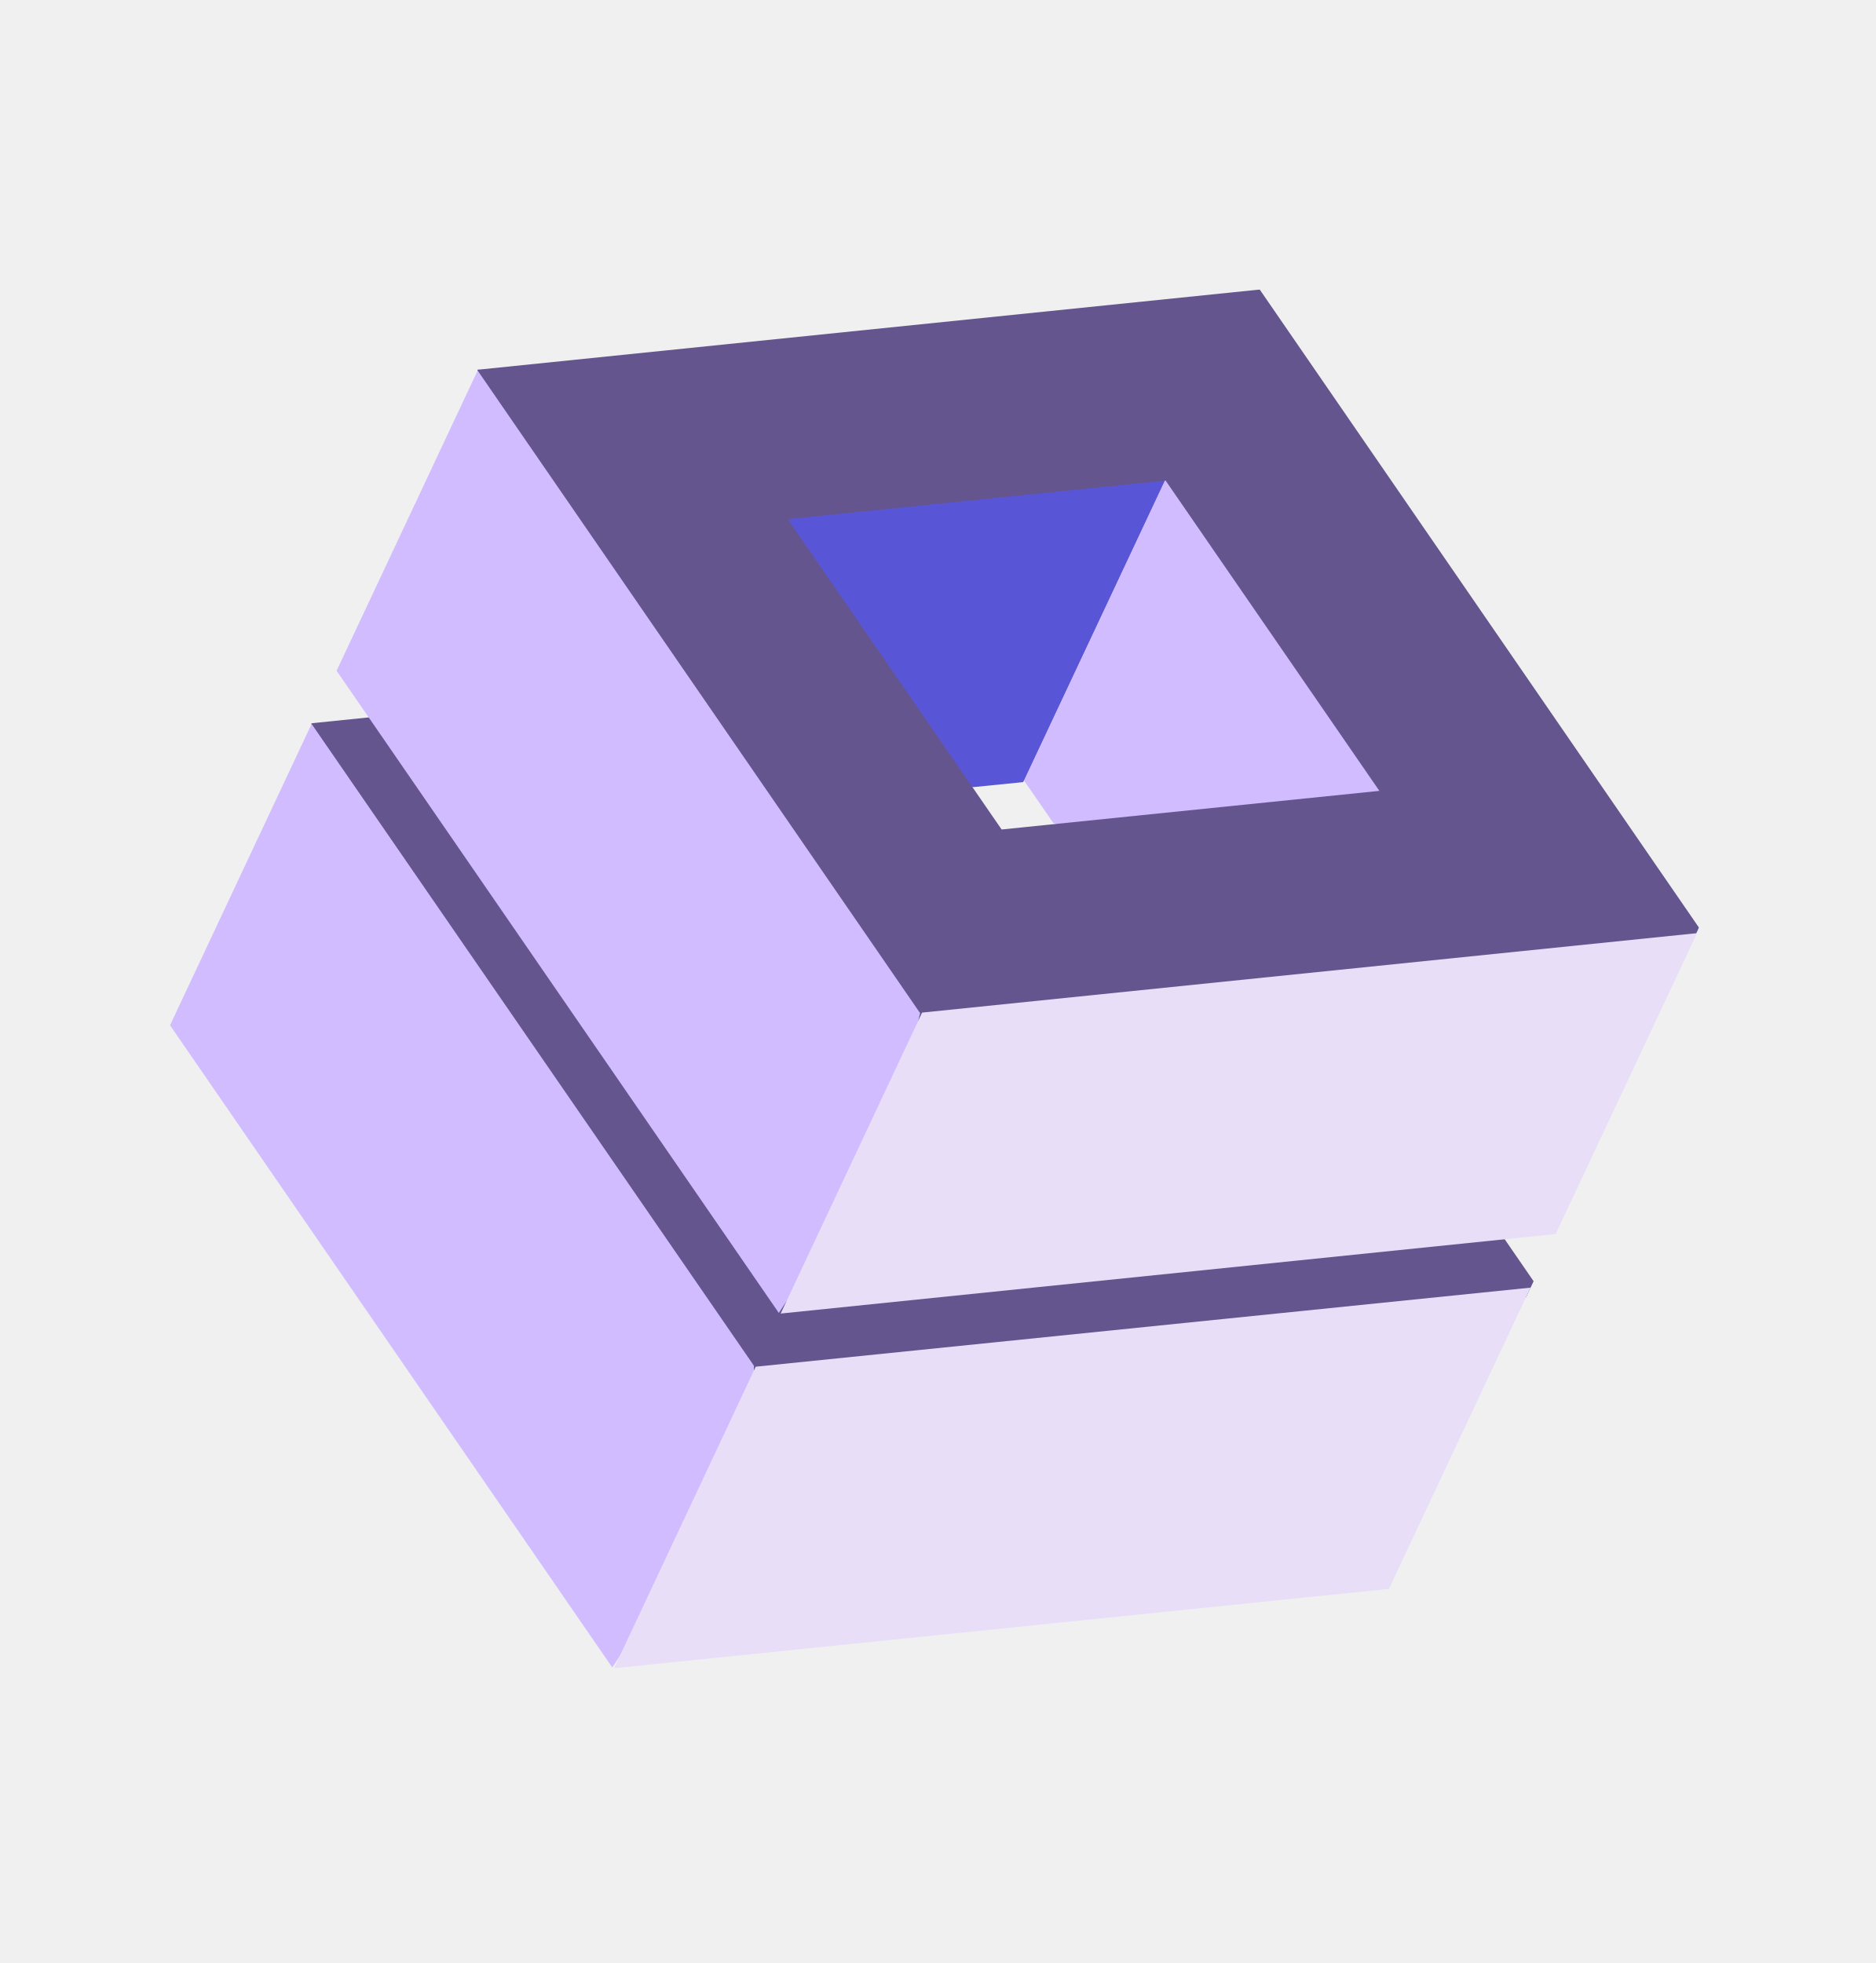
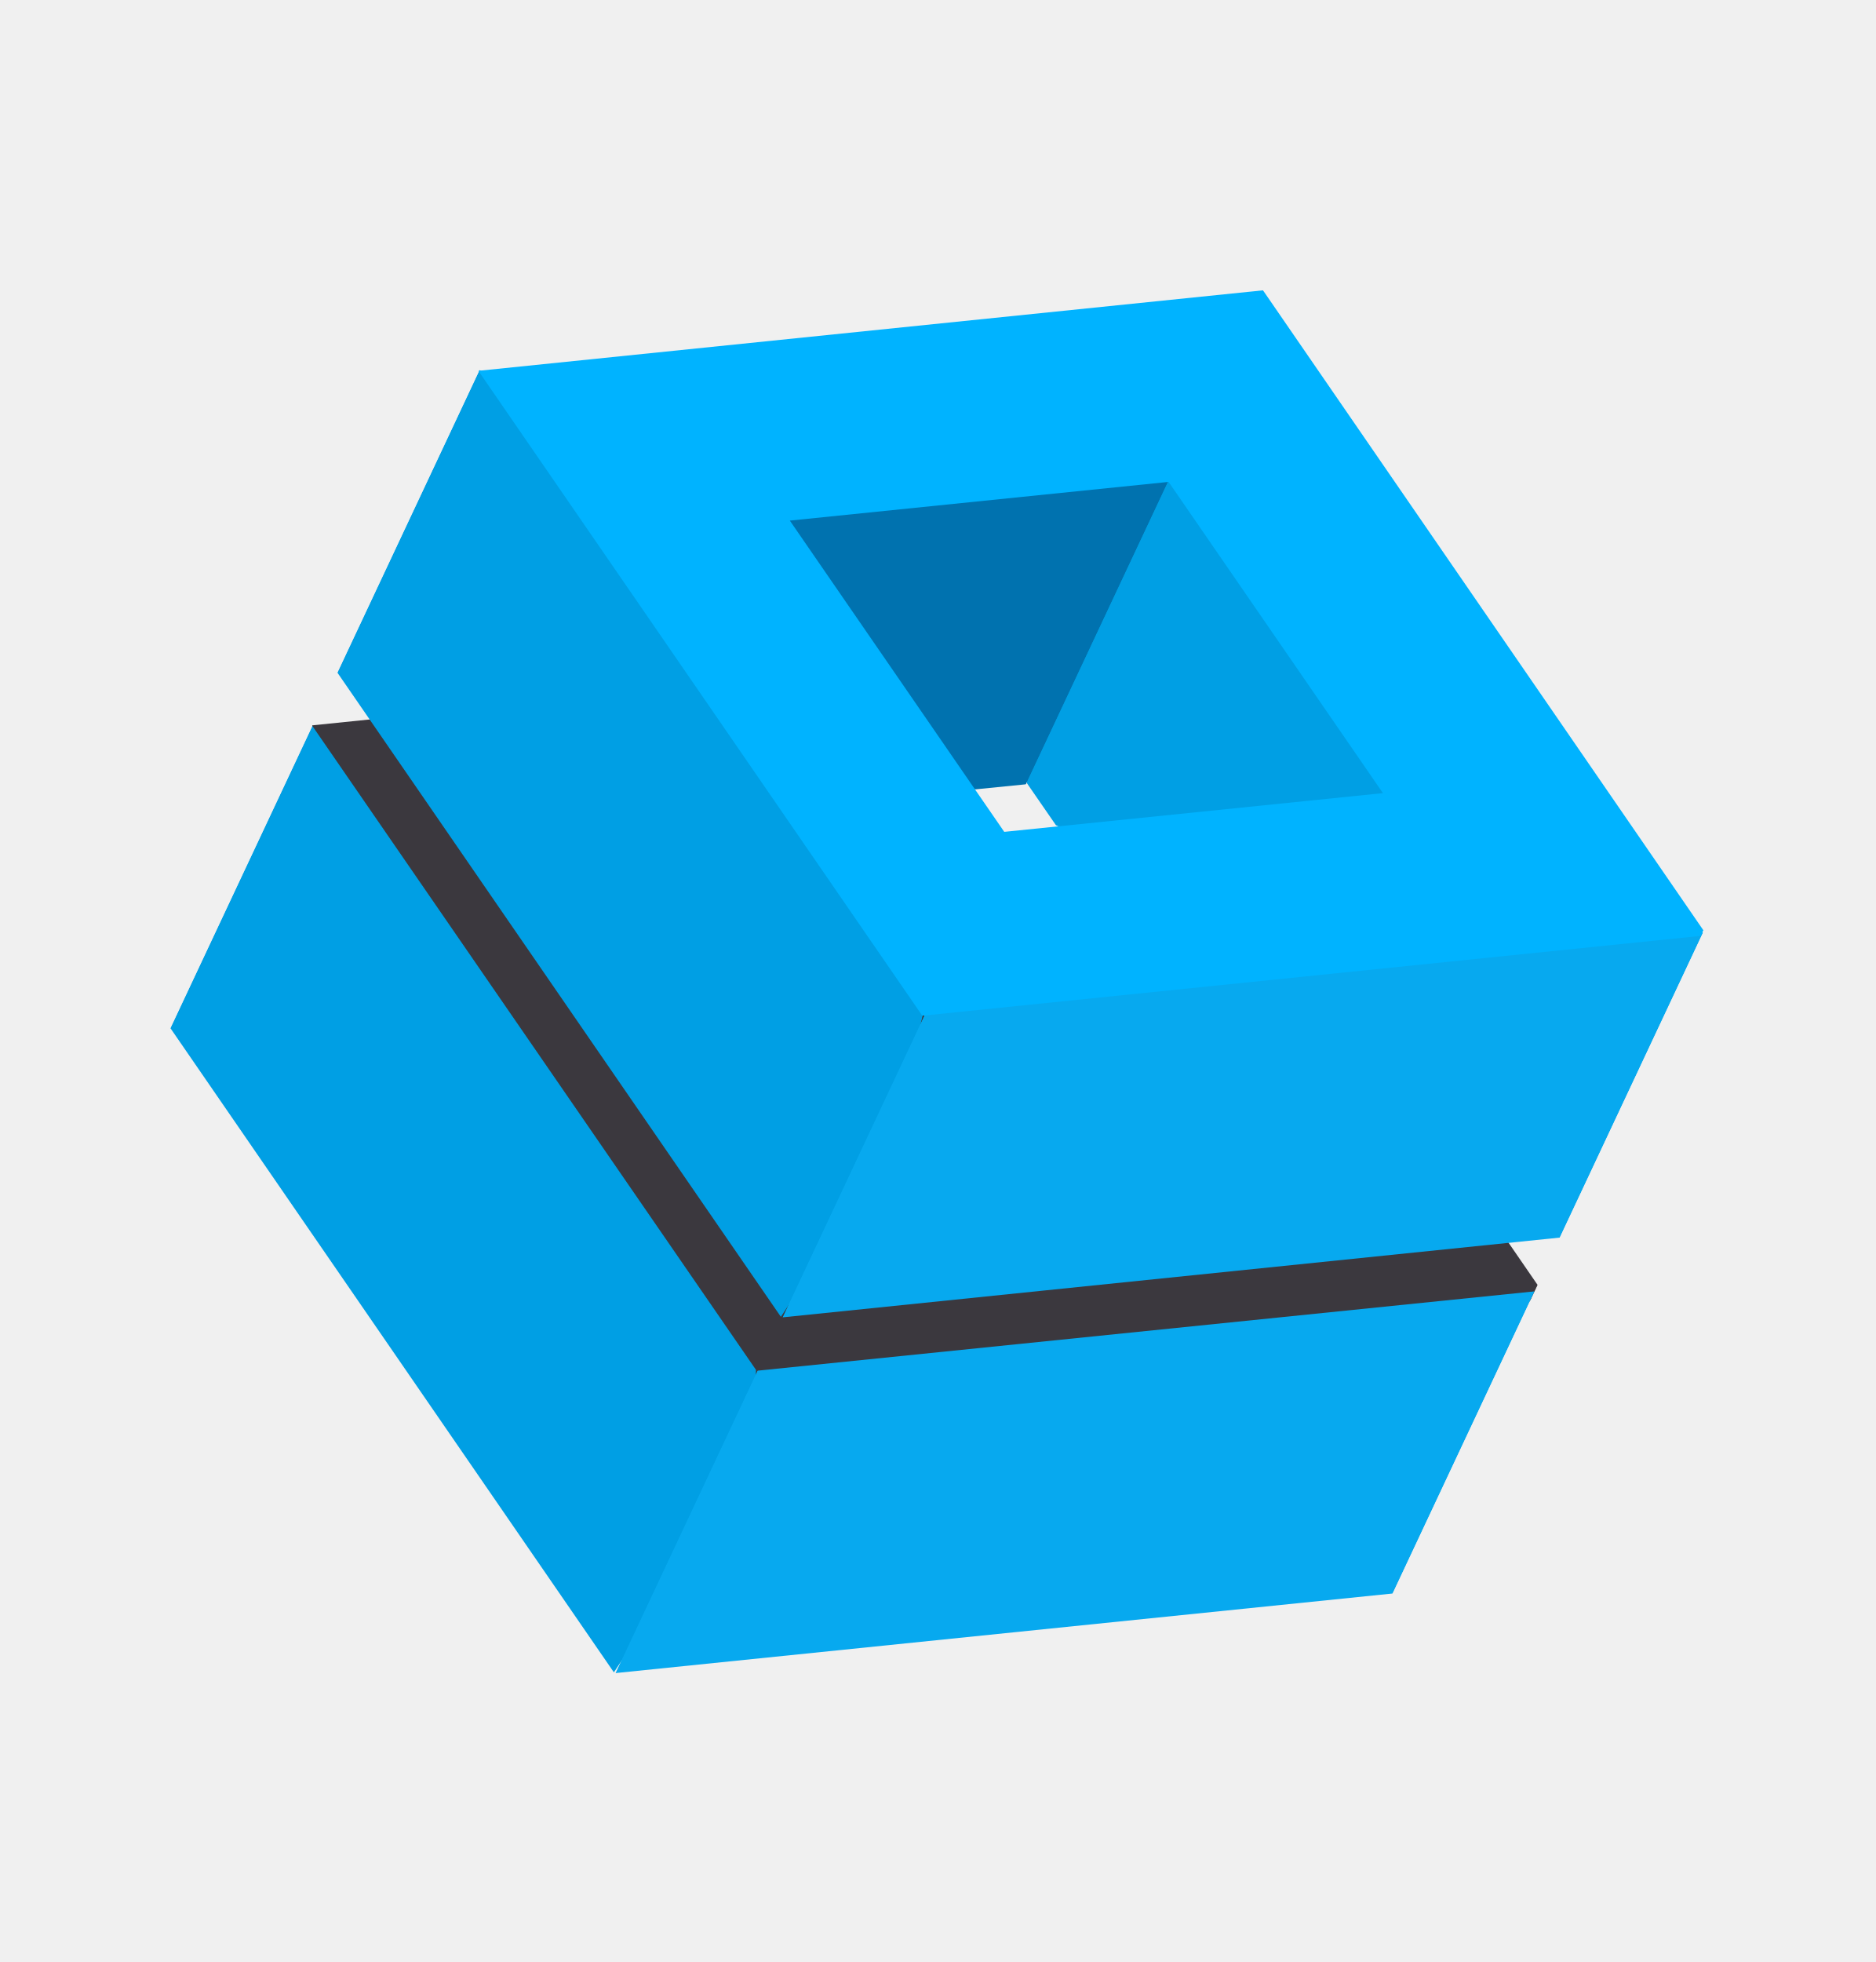
- <svg xmlns="http://www.w3.org/2000/svg" width="172" height="180" viewBox="0 0 172 180" fill="none">
-   <mask id="mask0_1_44" style="mask-type:luminance" maskUnits="userSpaceOnUse" x="11" y="52" width="136" height="104">
-     <path d="M34.847 52.888L146.803 104.333L123.001 155.013L11.045 103.568L34.847 52.888Z" fill="white" />
+ <svg xmlns="http://www.w3.org/2000/svg" width="175" height="183" viewBox="0 0 175 183" fill="none">
+   <mask id="mask0_2003_44" style="mask-type:luminance" maskUnits="userSpaceOnUse" x="11" y="53" width="139" height="106">
+     <path d="M35.553 53.953L149.763 106.435L125.482 158.136L11.271 105.654L35.553 53.953Z" fill="white" />
  </mask>
-   <g mask="url(#mask0_1_44)">
-     <mask id="mask1_1_44" style="mask-type:luminance" maskUnits="userSpaceOnUse" x="28" y="65" width="113" height="64">
-       <path d="M40.327 65.118L28.539 66.322L28.842 68.25L67.735 128.34L138.768 120.053L140.952 117.975L126.011 96.272L40.327 65.118Z" fill="white" />
+   <g mask="url(#mask0_2003_44)">
+     <mask id="mask1_2003_44" style="mask-type:luminance" maskUnits="userSpaceOnUse" x="29" y="66" width="115" height="65">
+       <path d="M41.143 66.428L29.118 67.656L29.427 69.623L69.103 130.924L141.566 122.469L143.795 120.35L128.552 98.209L41.143 66.428Z" fill="white" />
    </mask>
-     <g mask="url(#mask1_1_44)">
-       <path d="M34.271 54.118L11.539 102.518L123.494 153.961L146.227 105.561L34.271 54.118Z" fill="#65558F" />
+     <g mask="url(#mask1_2003_44)">
+       <path d="M34.965 55.206L11.775 104.581L125.985 157.06L149.175 107.685L34.965 55.206Z" fill="#3B383E" />
    </g>
  </g>
-   <mask id="mask2_1_44" style="mask-type:luminance" maskUnits="userSpaceOnUse" x="0" y="14" width="141" height="154">
-     <path d="M53.09 14.166L140.556 54.346L87.466 167.349L4.19172e-05 127.17L53.09 14.166Z" fill="white" />
+   <mask id="mask2_2003_44" style="mask-type:luminance" maskUnits="userSpaceOnUse" x="0" y="14" width="144" height="157">
+     <path d="M54.159 14.45L143.387 55.439L89.228 170.718L0 129.729L54.159 14.45Z" fill="white" />
  </mask>
-   <g mask="url(#mask2_1_44)">
-     <path d="M69.131 125.24L69.03 133.469L56.137 152.898L15.581 94.001L28.563 66.37L69.131 125.24ZM104.932 39.637L93.413 70.063L93.921 71.618L96.564 75.443L99.204 76.656L129.148 74.495L104.932 39.637ZM43.847 33.836L30.853 61.494L71.409 120.391L81.41 105.217L84.406 92.727L83.047 88.787L48.796 36.11L43.847 33.836Z" fill="#D0BCFF" />
+   <g mask="url(#mask2_2003_44)">
+     <path d="M70.527 127.768L70.424 136.162L57.272 155.983L15.899 95.899L29.142 67.711L70.527 127.768ZM107.049 40.44L95.298 71.479L95.817 73.065L98.513 76.968L101.206 78.205L131.753 76L107.049 40.44ZM44.734 34.523L31.478 62.738L72.851 122.821L83.054 107.341L86.11 94.6L84.724 90.58L49.783 36.842L44.734 34.523Z" fill="#009FE4" />
  </g>
-   <mask id="mask3_1_44" style="mask-type:luminance" maskUnits="userSpaceOnUse" x="61" y="28" width="48" height="48">
-     <path d="M76.212 28.981L108.409 43.77L93.347 75.828L61.15 61.039L76.212 28.981Z" fill="white" />
+   <mask id="mask3_2003_44" style="mask-type:luminance" maskUnits="userSpaceOnUse" x="62" y="29" width="49" height="49">
+     <path d="M77.749 29.56L110.595 44.648L95.23 77.351L62.384 62.264L77.749 29.56Z" fill="white" />
  </mask>
-   <g mask="url(#mask3_1_44)">
-     <mask id="mask4_1_44" style="mask-type:luminance" maskUnits="userSpaceOnUse" x="69" y="42" width="38" height="31">
-       <path d="M89.156 72.184L87.759 71.542L69.725 45.396L104.943 42.594L106.828 44.045L93.826 71.716L89.156 72.184Z" fill="white" />
+   <g mask="url(#mask3_2003_44)">
+     <mask id="mask4_2003_44" style="mask-type:luminance" maskUnits="userSpaceOnUse" x="71" y="43" width="38" height="31">
+       <path d="M90.951 73.63L89.526 72.976L71.129 46.303L107.056 43.445L108.979 44.925L95.715 73.153L90.951 73.63Z" fill="white" />
    </mask>
-     <g mask="url(#mask4_1_44)">
-       <path d="M77.06 29.787L62.821 60.089L92.816 73.865L107.054 43.563L77.06 29.787Z" fill="#5856D6" />
+     <g mask="url(#mask4_2003_44)">
+       <path d="M78.611 30.38L64.086 61.292L94.685 75.345L109.21 44.434L78.611 30.38Z" fill="#0072AF" />
    </g>
  </g>
-   <mask id="mask5_1_44" style="mask-type:luminance" maskUnits="userSpaceOnUse" x="55" y="58" width="102" height="121">
-     <path d="M99.78 58.211L156.271 84.164L111.917 178.583L55.427 152.63L99.78 58.211Z" fill="white" />
+   <mask id="mask5_2003_44" style="mask-type:luminance" maskUnits="userSpaceOnUse" x="56" y="59" width="104" height="124">
+     <path d="M101.792 59.382L159.42 85.857L114.173 182.178L56.545 155.702L101.792 59.382Z" fill="white" />
  </mask>
-   <g mask="url(#mask5_1_44)">
-     <mask id="mask6_1_44" style="mask-type:luminance" maskUnits="userSpaceOnUse" x="56" y="84" width="101" height="69">
-       <path d="M140.924 118.012L127.946 145.636L56.285 152.974L69.275 125.323L140.924 118.012ZM85.162 91.507L71.565 120.449L143.2 113.099L156.178 85.475L154.201 84.566L85.162 91.507Z" fill="white" />
+   <g mask="url(#mask5_2003_44)">
+     <mask id="mask6_2003_44" style="mask-type:luminance" maskUnits="userSpaceOnUse" x="57" y="86" width="103" height="71">
+       <path d="M143.762 120.387L130.523 148.568L57.418 156.053L70.671 127.846L143.762 120.387ZM86.877 93.349L73.007 122.873L146.084 115.375L159.324 87.195L157.306 86.268L86.877 93.349Z" fill="white" />
    </mask>
-     <g mask="url(#mask6_1_44)">
-       <path d="M100.098 59.714L56.285 152.973L111.933 178.537L155.747 85.277L100.098 59.714Z" fill="#E8DEF8" />
+     <g mask="url(#mask6_2003_44)">
+       <path d="M102.112 60.913L57.416 156.051L114.185 182.129L158.881 86.991L102.112 60.913Z" fill="#07A9EF" />
    </g>
  </g>
-   <mask id="mask7_1_44" style="mask-type:luminance" maskUnits="userSpaceOnUse" x="27" y="0" width="145" height="120">
-     <path d="M59.342 0.698L171.261 52.116L139.532 119.659L27.614 68.241L59.342 0.698Z" fill="white" />
+   <mask id="mask7_2003_44" style="mask-type:luminance" maskUnits="userSpaceOnUse" x="28" y="0" width="147" height="123">
+     <path d="M60.539 0.712L174.712 53.166L142.344 122.069L28.171 69.615L60.539 0.712Z" fill="white" />
  </mask>
-   <g mask="url(#mask7_1_44)">
-     <mask id="mask8_1_44" style="mask-type:luminance" maskUnits="userSpaceOnUse" x="43" y="26" width="114" height="67">
-       <path d="M115.502 26.55L43.746 33.908L84.344 92.872L156.09 85.516L115.502 26.55ZM91.838 76.061L72.231 47.603L106.871 44.065L126.472 72.52L91.838 76.061Z" fill="white" />
+   <g mask="url(#mask7_2003_44)">
+     <mask id="mask8_2003_44" style="mask-type:luminance" maskUnits="userSpaceOnUse" x="44" y="27" width="116" height="68">
+       <path d="M117.831 27.08L44.629 34.587L86.045 94.738L159.236 87.234L117.831 27.08ZM93.691 77.589L73.688 48.558L109.025 44.948L129.021 73.977L93.691 77.589Z" fill="white" />
    </mask>
-     <g mask="url(#mask8_1_44)">
-       <path d="M59.327 0.744L28.169 67.066L140.081 118.475L171.24 52.154L59.327 0.744Z" fill="#65558F" />
+     <g mask="url(#mask8_2003_44)">
+       <path d="M60.525 0.756L28.739 68.413L142.905 120.858L174.691 53.201L60.525 0.756Z" fill="#00B3FF" />
    </g>
  </g>
</svg>
